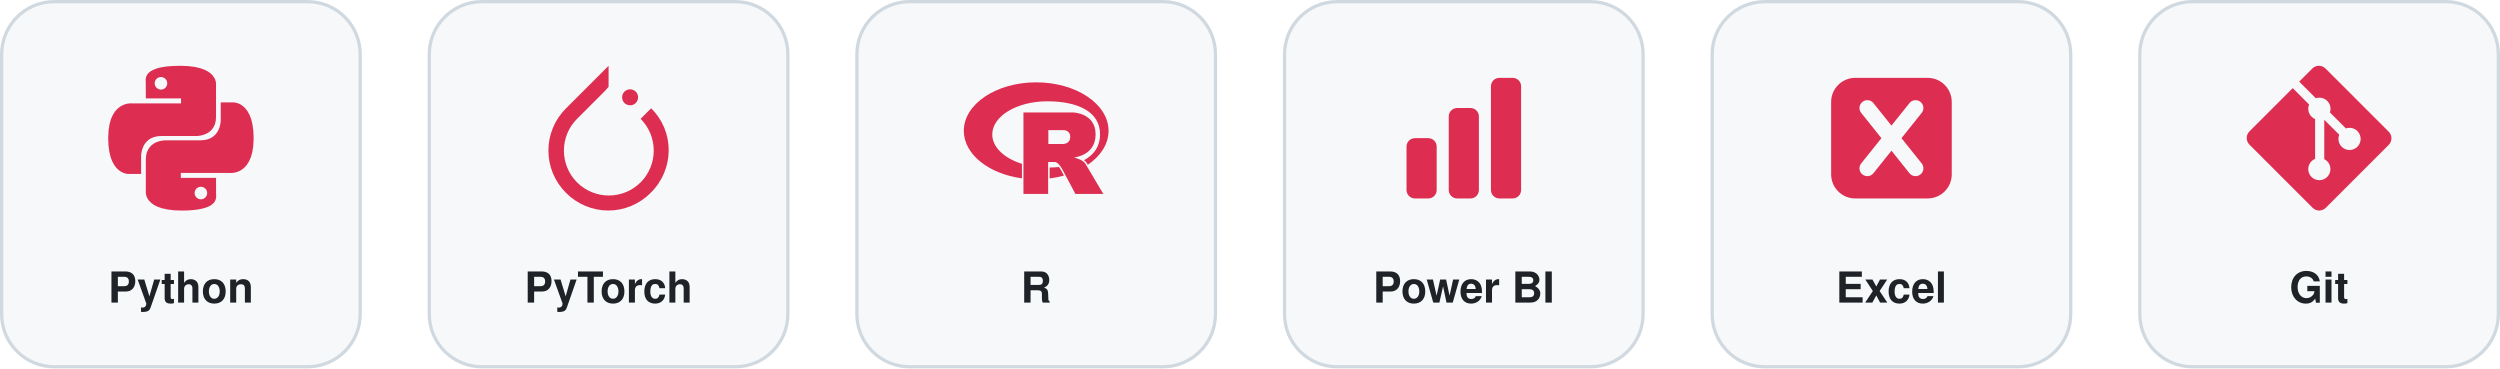
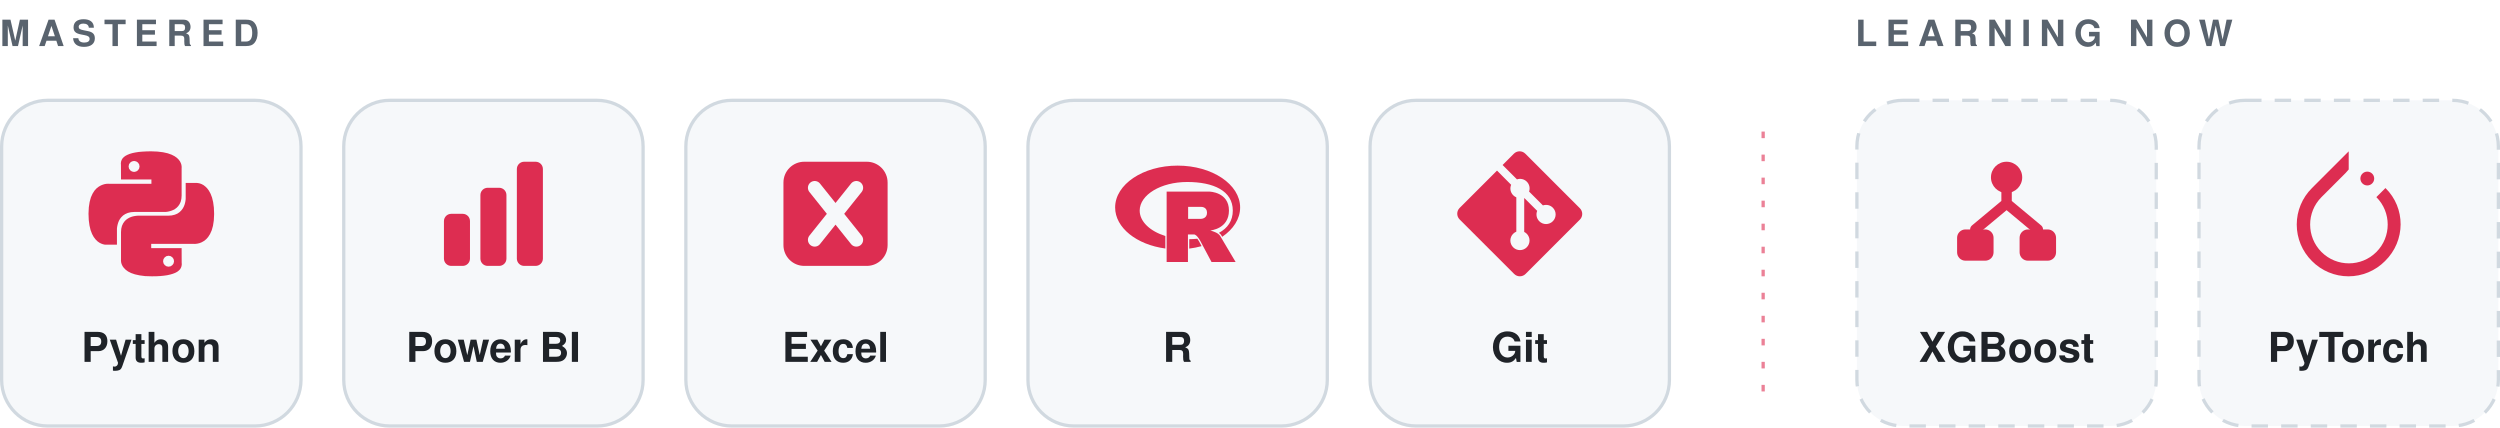
- <svg xmlns="http://www.w3.org/2000/svg" viewBox="0 0 760 112" width="760" height="112" role="img" aria-label="Python · PyTorch · R · Power BI · Excel · Git">
+ <svg xmlns="http://www.w3.org/2000/svg" viewBox="0 0 760 130" width="760" height="130" role="img" aria-label="Mastered: Python, Power BI, Excel, R, Git. Learning now: XGBoost, PyTorch.">
  <style>
.fg{fill:#1f2328}.mu{fill:#59636e}.ac{fill:#dd2d51}.acs{stroke:#dd2d51}
.cd{fill:#f6f8fa;stroke:#d1d9e0}.bgs{stroke:#f6f8fa}
@media(prefers-color-scheme:dark){
.fg{fill:#f0f6fc}.mu{fill:#9198a1}.ac{fill:#e04060}.acs{stroke:#e04060}
.cd{fill:#151b23;stroke:#30363d}.bgs{stroke:#151b23}}
</style>
-   <rect class="cd" x="0.5" y=".5" width="109" height="111" rx="16" />
-   <g transform="translate(33.0 20) scale(1.8333)">
+   <text class="mu" x="0" y="14" font-family="Montserrat, -apple-system, 'Segoe UI', Helvetica, Arial, sans-serif" font-size="11" font-weight="700" letter-spacing="2.5">MASTERED</text>
+   <rect class="cd" x="0.5" y="30.5" width="91" height="99" rx="14" />
+   <g transform="translate(27.0 46) scale(1.5833)">
    <path class="ac" d="M14.25.18l.9.2.73.26.59.3.45.32.34.34.25.34.16.33.1.3.04.26.02.2-.01.13V8.5l-.05.63-.13.55-.21.46-.26.38-.3.31-.33.25-.35.19-.35.14-.33.1-.3.07-.26.04-.21.02H8.77l-.69.05-.59.14-.5.22-.41.27-.33.32-.27.35-.2.36-.15.37-.1.35-.07.32-.04.27-.02.21v3.06H3.17l-.21-.03-.28-.07-.32-.12-.35-.18-.36-.26-.36-.36-.35-.46-.32-.59-.28-.73-.21-.88-.14-1.05-.05-1.23.06-1.22.16-1.04.24-.87.32-.71.36-.57.4-.44.42-.33.42-.24.4-.16.36-.1.32-.05.24-.01h.16l.06.01h8.16v-.83H6.18l-.01-2.75-.02-.37.05-.34.11-.31.17-.28.25-.26.31-.23.38-.2.44-.18.51-.15.58-.12.64-.1.71-.06.77-.04.84-.02 1.27.05zm-6.3 1.98l-.23.33-.08.41.08.41.23.34.33.22.41.09.41-.09.33-.22.23-.34.08-.41-.08-.41-.23-.33-.33-.22-.41-.09-.41.09zm13.09 3.95l.28.06.32.12.35.18.36.27.36.35.35.47.32.59.28.73.21.88.14 1.04.05 1.23-.06 1.23-.16 1.04-.24.86-.32.71-.36.57-.4.45-.42.33-.42.24-.4.16-.36.09-.32.05-.24.02-.16-.01h-8.22v.82h5.84l.01 2.76.02.36-.05.34-.11.31-.17.29-.25.25-.31.24-.38.2-.44.17-.51.15-.58.13-.64.09-.71.07-.77.04-.84.01-1.27-.04-1.07-.14-.9-.2-.73-.25-.59-.3-.45-.33-.34-.34-.25-.34-.16-.33-.1-.3-.04-.25-.02-.2.01-.13v-5.34l.05-.64.13-.54.21-.46.26-.38.3-.32.33-.24.35-.2.35-.14.33-.1.3-.06.26-.04.21-.02.13-.01h5.84l.69-.05.59-.14.5-.21.41-.28.33-.32.27-.35.2-.36.15-.36.1-.35.07-.32.04-.28.02-.21V6.07h2.09l.14.01zm-6.47 14.25l-.23.33-.08.41.08.41.23.33.33.23.41.08.41-.08.33-.23.23-.33.08-.41-.08-.41-.23-.33-.33-.23-.41-.08-.41.08z" />
  </g>
-   <text class="fg" x="55.0" y="92" text-anchor="middle" font-family="Montserrat, -apple-system, 'Segoe UI', Helvetica, Arial, sans-serif" font-size="13" font-weight="600">Python</text>
-   <rect class="cd" x="130.5" y=".5" width="109" height="111" rx="16" />
-   <g transform="translate(163.0 20) scale(1.8333)">
-     <path class="ac" d="M12.005 0L4.952 7.053a9.865 9.865 0 000 14.022 9.866 9.866 0 0014.022 0c3.984-3.9 3.986-10.205.085-14.023l-1.744 1.743c2.904 2.905 2.904 7.634 0 10.538s-7.634 2.904-10.538 0-2.904-7.634 0-10.538l4.647-4.646.582-.665zm3.568 3.899a1.327 1.327 0 00-1.327 1.327 1.327 1.327 0 001.327 1.328A1.327 1.327 0 0016.9 5.226 1.327 1.327 0 0015.573 3.9z" />
-   </g>
-   <text class="fg" x="185.0" y="92" text-anchor="middle" font-family="Montserrat, -apple-system, 'Segoe UI', Helvetica, Arial, sans-serif" font-size="13" font-weight="600">PyTorch</text>
-   <rect class="cd" x="260.5" y=".5" width="109" height="111" rx="16" />
-   <g transform="translate(293.0 20) scale(1.8333)">
-     <path class="ac" d="M12 2.746c-6.627 0-12 3.599-12 8.037 0 3.897 4.144 7.144 9.64 7.88V16.26c-2.924-.915-4.925-2.755-4.925-4.877 0-3.035 4.084-5.494 9.12-5.494 5.038 0 8.757 1.683 8.757 5.494 0 1.976-.999 3.379-2.662 4.272.09.066.174.128.258.216.169.149.25.363.372.544 2.128-1.45 3.44-3.437 3.44-5.631 0-4.44-5.373-8.038-12-8.038zm-2.111 4.99v13.516l4.093-.002-.002-5.291h1.1c.225 0 .321.066.549.25.272.22.715.982.715.982l2.164 4.063 4.627-.002-2.864-4.826s-.086-.193-.265-.383a2.22 2.22 0 00-.582-.416c-.422-.214-1.149-.434-1.149-.434s3.578-.264 3.578-3.826c0-3.562-3.744-3.63-3.744-3.63zm4.127 2.93l2.478.002s1.149-.062 1.149 1.127c0 1.165-1.149 1.17-1.149 1.17h-2.478zm1.754 6.119c-.494.049-1.012.079-1.54.088v1.807a16.622 16.622 0 002.37-.473l-.471-.891s-.108-.183-.248-.394c-.039-.054-.08-.098-.111-.137z" />
-   </g>
-   <text class="fg" x="315.0" y="92" text-anchor="middle" font-family="Montserrat, -apple-system, 'Segoe UI', Helvetica, Arial, sans-serif" font-size="13" font-weight="600">R</text>
-   <rect class="cd" x="390.5" y=".5" width="109" height="111" rx="16" />
-   <g transform="translate(423.0 20) scale(1.8333)">
+   <text class="fg" x="46.0" y="110" text-anchor="middle" font-family="Montserrat, -apple-system, 'Segoe UI', Helvetica, Arial, sans-serif" font-size="12.5" font-weight="600">Python</text>
+   <rect class="cd" x="104.5" y="30.5" width="91" height="99" rx="14" />
+   <g transform="translate(131.0 46) scale(1.5833)">
    <rect class="ac" x="2.5" y="12" width="5" height="10" rx="1.4" />
    <rect class="ac" x="9.5" y="7" width="5" height="15" rx="1.4" />
    <rect class="ac" x="16.5" y="2" width="5" height="20" rx="1.4" />
  </g>
-   <text class="fg" x="445.0" y="92" text-anchor="middle" font-family="Montserrat, -apple-system, 'Segoe UI', Helvetica, Arial, sans-serif" font-size="13" font-weight="600">Power BI</text>
-   <rect class="cd" x="520.5" y=".5" width="109" height="111" rx="16" />
-   <g transform="translate(553.0 20) scale(1.8333)">
+   <text class="fg" x="150.0" y="110" text-anchor="middle" font-family="Montserrat, -apple-system, 'Segoe UI', Helvetica, Arial, sans-serif" font-size="12.5" font-weight="600">Power BI</text>
+   <rect class="cd" x="208.5" y="30.5" width="91" height="99" rx="14" />
+   <g transform="translate(235.0 46) scale(1.5833)">
    <rect class="ac" x="2" y="2" width="20" height="20" rx="4" />
    <path class="bgs" d="M8 7l8 10M16 7L8 17" stroke-width="2.6" stroke-linecap="round" fill="none" />
  </g>
-   <text class="fg" x="575.0" y="92" text-anchor="middle" font-family="Montserrat, -apple-system, 'Segoe UI', Helvetica, Arial, sans-serif" font-size="13" font-weight="600">Excel</text>
-   <rect class="cd" x="650.5" y=".5" width="109" height="111" rx="16" />
-   <g transform="translate(683.0 20) scale(1.8333)">
+   <text class="fg" x="254.0" y="110" text-anchor="middle" font-family="Montserrat, -apple-system, 'Segoe UI', Helvetica, Arial, sans-serif" font-size="12.5" font-weight="600">Excel</text>
+   <rect class="cd" x="312.5" y="30.5" width="91" height="99" rx="14" />
+   <g transform="translate(339.0 46) scale(1.5833)">
+     <path class="ac" d="M12 2.746c-6.627 0-12 3.599-12 8.037 0 3.897 4.144 7.144 9.64 7.88V16.26c-2.924-.915-4.925-2.755-4.925-4.877 0-3.035 4.084-5.494 9.12-5.494 5.038 0 8.757 1.683 8.757 5.494 0 1.976-.999 3.379-2.662 4.272.09.066.174.128.258.216.169.149.25.363.372.544 2.128-1.45 3.44-3.437 3.44-5.631 0-4.44-5.373-8.038-12-8.038zm-2.111 4.99v13.516l4.093-.002-.002-5.291h1.1c.225 0 .321.066.549.25.272.22.715.982.715.982l2.164 4.063 4.627-.002-2.864-4.826s-.086-.193-.265-.383a2.22 2.22 0 00-.582-.416c-.422-.214-1.149-.434-1.149-.434s3.578-.264 3.578-3.826c0-3.562-3.744-3.63-3.744-3.63zm4.127 2.93l2.478.002s1.149-.062 1.149 1.127c0 1.165-1.149 1.17-1.149 1.17h-2.478zm1.754 6.119c-.494.049-1.012.079-1.54.088v1.807a16.622 16.622 0 002.37-.473l-.471-.891s-.108-.183-.248-.394c-.039-.054-.08-.098-.111-.137z" />
+   </g>
+   <text class="fg" x="358.0" y="110" text-anchor="middle" font-family="Montserrat, -apple-system, 'Segoe UI', Helvetica, Arial, sans-serif" font-size="12.5" font-weight="600">R</text>
+   <rect class="cd" x="416.5" y="30.5" width="91" height="99" rx="14" />
+   <g transform="translate(443.0 46) scale(1.5833)">
    <path class="ac" d="M23.546 10.93L13.067.452c-.604-.603-1.582-.603-2.188 0L8.708 2.627l2.76 2.76c.645-.215 1.379-.07 1.889.441.516.515.658 1.258.438 1.9l2.658 2.66c.645-.223 1.387-.078 1.9.435.721.72.721 1.884 0 2.604-.719.719-1.881.719-2.6 0-.539-.541-.674-1.337-.404-1.996L12.86 8.955v6.525c.176.086.342.203.488.348.713.721.713 1.883 0 2.6-.719.721-1.889.721-2.609 0-.719-.719-.719-1.879 0-2.598.182-.18.387-.316.605-.406V8.835c-.217-.091-.424-.222-.6-.401-.545-.545-.676-1.342-.396-2.009L7.636 3.7.45 10.881c-.6.605-.6 1.584 0 2.189l10.48 10.477c.604.604 1.582.604 2.186 0l10.43-10.43c.605-.603.605-1.582 0-2.187" />
  </g>
-   <text class="fg" x="705.0" y="92" text-anchor="middle" font-family="Montserrat, -apple-system, 'Segoe UI', Helvetica, Arial, sans-serif" font-size="13" font-weight="600">Git</text>
+   <text class="fg" x="462.0" y="110" text-anchor="middle" font-family="Montserrat, -apple-system, 'Segoe UI', Helvetica, Arial, sans-serif" font-size="12.5" font-weight="600">Git</text>
+   <line class="acs" x1="536.0" y1="40" x2="536.0" y2="120" stroke-width="1" stroke-dasharray="2 5" opacity=".6" />
+   <text class="mu" x="564" y="14" font-family="Montserrat, -apple-system, 'Segoe UI', Helvetica, Arial, sans-serif" font-size="11" font-weight="700" letter-spacing="2.5">LEARNING NOW</text>
+   <rect class="cd" x="564.5" y="30.5" width="91" height="99" rx="14" stroke-dasharray="5 4" />
+   <g transform="translate(591.0 46) scale(1.5833)">
+     <path class="acs" d="M12 6v4M12 10L6 15M12 10l6 5" fill="none" stroke-width="2" stroke-linecap="round" />
+     <circle class="ac" cx="12" cy="5" r="3" />
+     <rect class="ac" x="2.5" y="15" width="7" height="6" rx="1.6" />
+     <rect class="ac" x="14.5" y="15" width="7" height="6" rx="1.6" />
+   </g>
+   <text class="fg" x="610.0" y="110" text-anchor="middle" font-family="Montserrat, -apple-system, 'Segoe UI', Helvetica, Arial, sans-serif" font-size="12.5" font-weight="600">XGBoost</text>
+   <rect class="cd" x="668.5" y="30.5" width="91" height="99" rx="14" stroke-dasharray="5 4" />
+   <g transform="translate(695.0 46) scale(1.5833)">
+     <path class="ac" d="M12.005 0L4.952 7.053a9.865 9.865 0 000 14.022 9.866 9.866 0 0014.022 0c3.984-3.9 3.986-10.205.085-14.023l-1.744 1.743c2.904 2.905 2.904 7.634 0 10.538s-7.634 2.904-10.538 0-2.904-7.634 0-10.538l4.647-4.646.582-.665zm3.568 3.899a1.327 1.327 0 00-1.327 1.327 1.327 1.327 0 001.327 1.328A1.327 1.327 0 0016.9 5.226 1.327 1.327 0 0015.573 3.9z" />
+   </g>
+   <text class="fg" x="714.0" y="110" text-anchor="middle" font-family="Montserrat, -apple-system, 'Segoe UI', Helvetica, Arial, sans-serif" font-size="12.5" font-weight="600">PyTorch</text>
</svg>
